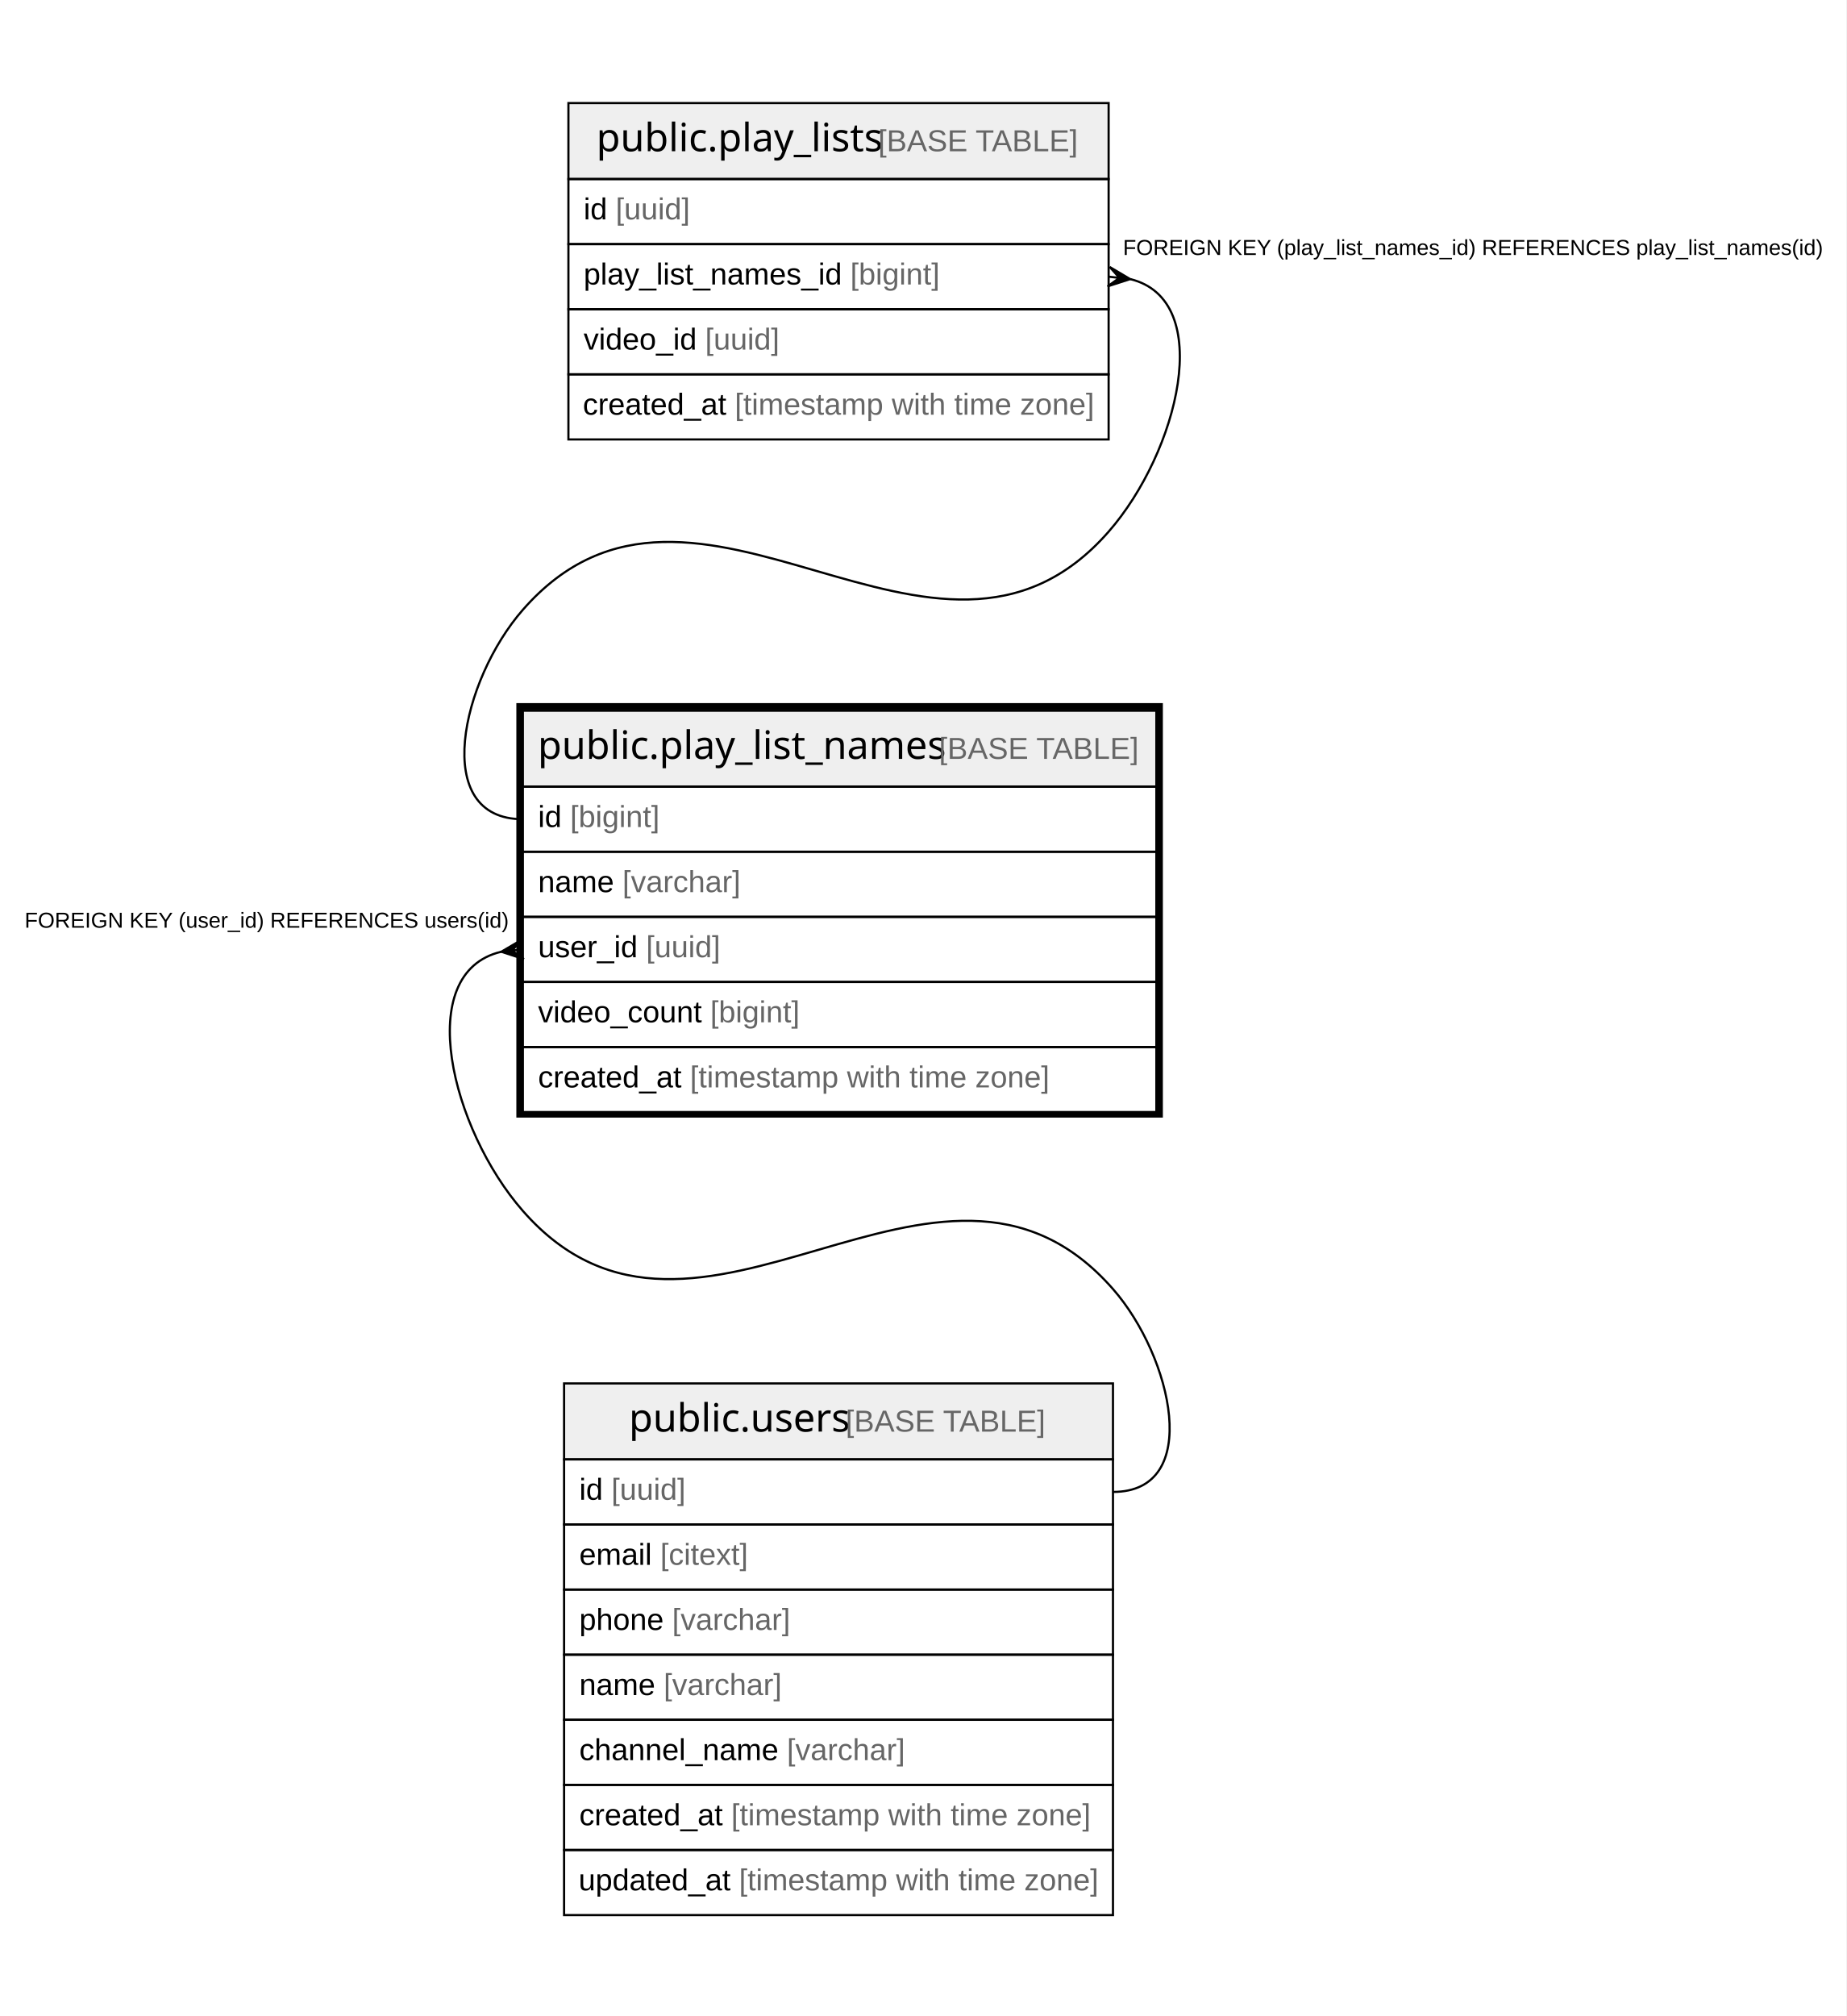
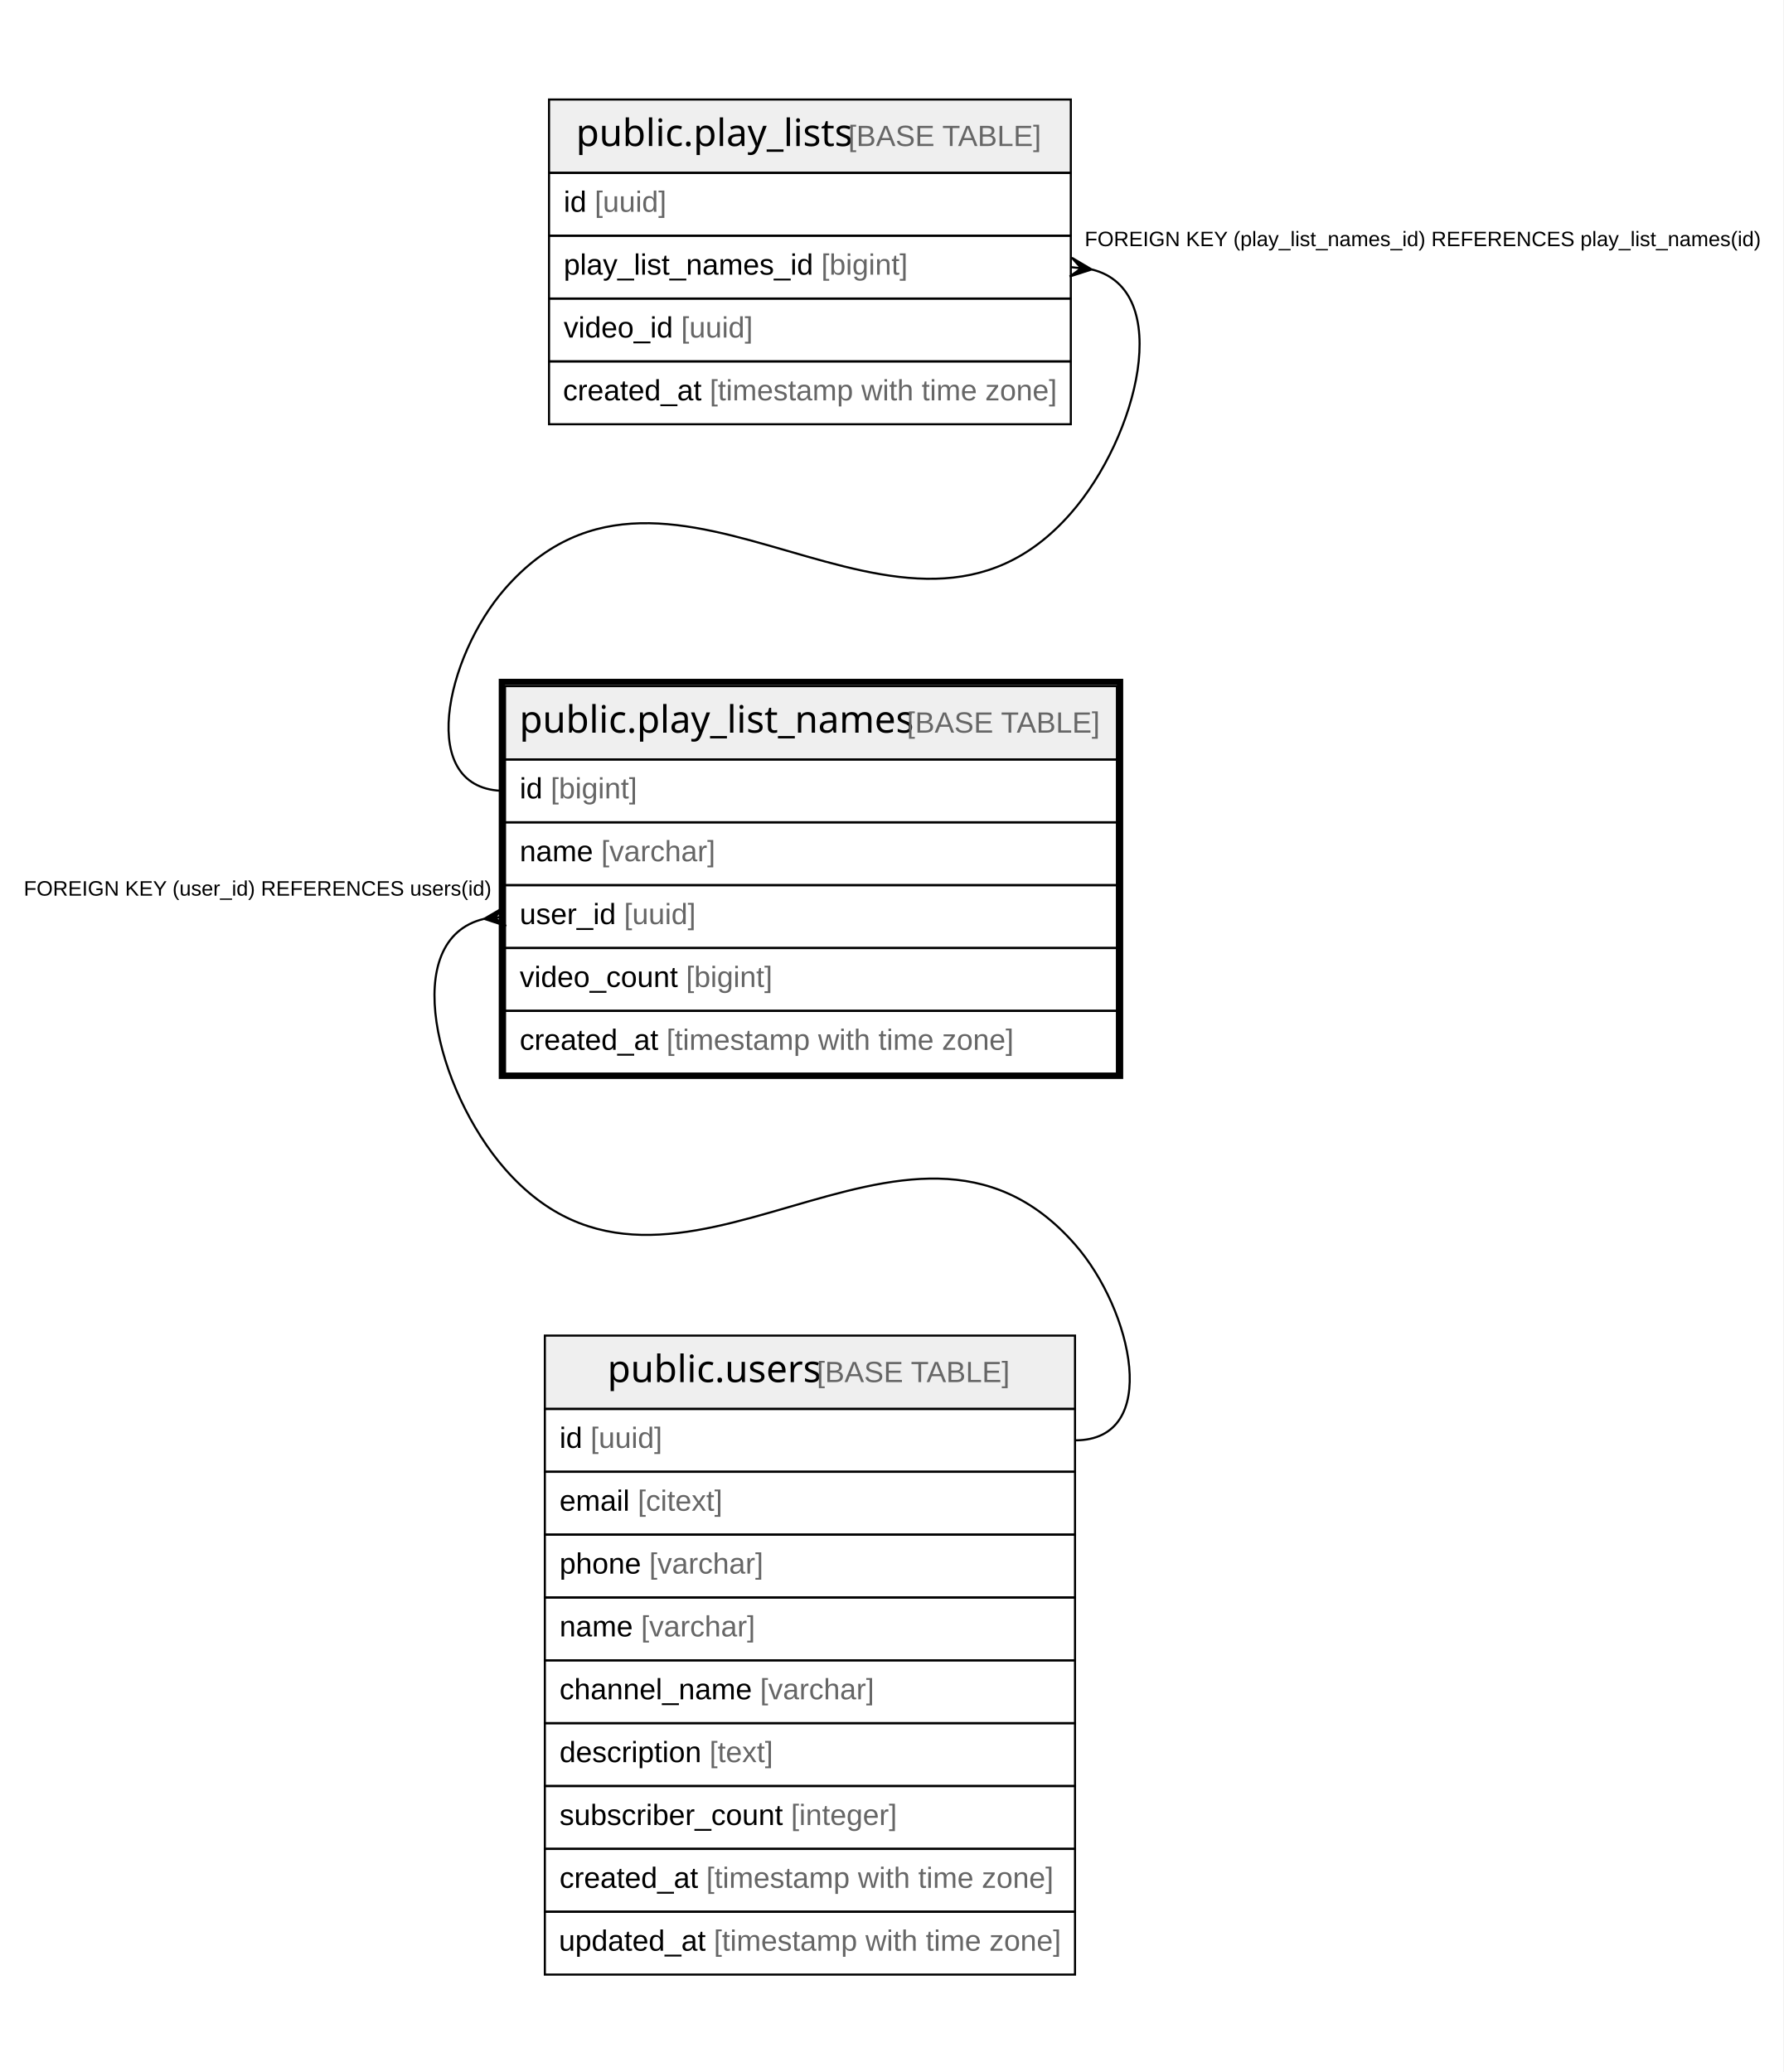
- <svg xmlns="http://www.w3.org/2000/svg" width="851pt" height="929pt" viewBox="0.00 0.00 851.00 929.00">
-   <g id="graph0" class="graph" transform="scale(1 1) rotate(0) translate(4 925)">
-     <polygon fill="#ffffff" stroke="transparent" points="-4,4 -4,-925 847,-925 847,4 -4,4" />
+ <svg xmlns="http://www.w3.org/2000/svg" width="851pt" height="989pt" viewBox="0.00 0.00 851.00 989.00">
+   <g id="graph0" class="graph" transform="scale(1 1) rotate(0) translate(4 985)">
+     <polygon fill="#ffffff" stroke="transparent" points="-4,4 -4,-985 847,-985 847,4 -4,4" />
    <g id="node1" class="node">
-       <polygon fill="#efefef" stroke="transparent" points="237,-562.5 237,-597.5 529,-597.5 529,-562.5 237,-562.5" />
-       <polygon fill="none" stroke="#000000" points="237,-562.5 237,-597.5 529,-597.5 529,-562.5 237,-562.5" />
-       <text text-anchor="start" x="243.858" y="-575.3" font-family="Arial Bold" font-size="18.00" fill="#000000">public.play_list_names</text>
-       <text text-anchor="start" x="424.888" y="-575.3" font-family="Arial" font-size="14.00" fill="#000000"> </text>
-       <text text-anchor="start" x="428.779" y="-575.3" font-family="Arial" font-size="14.00" fill="#666666">[BASE TABLE]</text>
+       <polygon fill="#efefef" stroke="transparent" points="237,-622.5 237,-657.5 529,-657.5 529,-622.5 237,-622.5" />
+       <polygon fill="none" stroke="#000000" points="237,-622.5 237,-657.5 529,-657.5 529,-622.5 237,-622.5" />
+       <text text-anchor="start" x="243.858" y="-635.3" font-family="Arial Bold" font-size="18.00" fill="#000000">public.play_list_names</text>
+       <text text-anchor="start" x="424.888" y="-635.3" font-family="Arial" font-size="14.00" fill="#000000"> </text>
+       <text text-anchor="start" x="428.779" y="-635.3" font-family="Arial" font-size="14.00" fill="#666666">[BASE TABLE]</text>
+       <polygon fill="none" stroke="#000000" points="237,-592.5 237,-622.5 529,-622.5 529,-592.5 237,-592.5" />
+       <text text-anchor="start" x="244" y="-603.9" font-family="Arial" font-size="14.00" fill="#000000">id </text>
+       <text text-anchor="start" x="258.78" y="-603.9" font-family="Arial" font-size="14.00" fill="#666666">[bigint]</text>
+       <polygon fill="none" stroke="#000000" points="237,-562.5 237,-592.5 529,-592.5 529,-562.5 237,-562.5" />
+       <text text-anchor="start" x="244" y="-573.9" font-family="Arial" font-size="14.00" fill="#000000">name </text>
+       <text text-anchor="start" x="282.899" y="-573.9" font-family="Arial" font-size="14.00" fill="#666666">[varchar]</text>
      <polygon fill="none" stroke="#000000" points="237,-532.5 237,-562.5 529,-562.5 529,-532.5 237,-532.5" />
-       <text text-anchor="start" x="244" y="-543.9" font-family="Arial" font-size="14.00" fill="#000000">id </text>
-       <text text-anchor="start" x="258.78" y="-543.9" font-family="Arial" font-size="14.00" fill="#666666">[bigint]</text>
+       <text text-anchor="start" x="244" y="-543.9" font-family="Arial" font-size="14.00" fill="#000000">user_id </text>
+       <text text-anchor="start" x="293.788" y="-543.9" font-family="Arial" font-size="14.00" fill="#666666">[uuid]</text>
      <polygon fill="none" stroke="#000000" points="237,-502.5 237,-532.5 529,-532.5 529,-502.5 237,-502.5" />
-       <text text-anchor="start" x="244" y="-513.9" font-family="Arial" font-size="14.00" fill="#000000">name </text>
-       <text text-anchor="start" x="282.899" y="-513.9" font-family="Arial" font-size="14.00" fill="#666666">[varchar]</text>
+       <text text-anchor="start" x="244" y="-513.9" font-family="Arial" font-size="14.00" fill="#000000">video_count </text>
+       <text text-anchor="start" x="323.366" y="-513.9" font-family="Arial" font-size="14.00" fill="#666666">[bigint]</text>
      <polygon fill="none" stroke="#000000" points="237,-472.5 237,-502.5 529,-502.5 529,-472.5 237,-472.5" />
-       <text text-anchor="start" x="244" y="-483.9" font-family="Arial" font-size="14.00" fill="#000000">user_id </text>
-       <text text-anchor="start" x="293.788" y="-483.9" font-family="Arial" font-size="14.00" fill="#666666">[uuid]</text>
-       <polygon fill="none" stroke="#000000" points="237,-442.5 237,-472.5 529,-472.5 529,-442.5 237,-442.5" />
-       <text text-anchor="start" x="244" y="-453.9" font-family="Arial" font-size="14.00" fill="#000000">video_count </text>
-       <text text-anchor="start" x="323.366" y="-453.9" font-family="Arial" font-size="14.00" fill="#666666">[bigint]</text>
-       <polygon fill="none" stroke="#000000" points="237,-412.5 237,-442.5 529,-442.5 529,-412.5 237,-412.5" />
-       <text text-anchor="start" x="244" y="-423.9" font-family="Arial" font-size="14.00" fill="#000000">created_at </text>
-       <text text-anchor="start" x="314.028" y="-423.9" font-family="Arial" font-size="14.00" fill="#666666">[timestamp with time zone]</text>
-       <polygon fill="none" stroke="#000000" stroke-width="3" points="235.5,-411.5 235.5,-599.5 530.5,-599.5 530.5,-411.5 235.5,-411.5" />
+       <text text-anchor="start" x="244" y="-483.9" font-family="Arial" font-size="14.00" fill="#000000">created_at </text>
+       <text text-anchor="start" x="314.028" y="-483.9" font-family="Arial" font-size="14.00" fill="#666666">[timestamp with time zone]</text>
+       <polygon fill="none" stroke="#000000" stroke-width="3" points="235.5,-471.5 235.5,-659.5 530.5,-659.5 530.5,-471.5 235.5,-471.5" />
    </g>
    <g id="node3" class="node">
-       <polygon fill="#efefef" stroke="transparent" points="256,-252.5 256,-287.5 509,-287.5 509,-252.5 256,-252.5" />
-       <polygon fill="none" stroke="#000000" points="256,-252.5 256,-287.5 509,-287.5 509,-252.5 256,-252.5" />
-       <text text-anchor="start" x="285.866" y="-265.3" font-family="Arial Bold" font-size="18.00" fill="#000000">public.users</text>
-       <text text-anchor="start" x="381.88" y="-265.3" font-family="Arial" font-size="14.00" fill="#000000"> </text>
-       <text text-anchor="start" x="385.771" y="-265.3" font-family="Arial" font-size="14.00" fill="#666666">[BASE TABLE]</text>
+       <polygon fill="#efefef" stroke="transparent" points="256,-312.5 256,-347.5 509,-347.5 509,-312.5 256,-312.5" />
+       <polygon fill="none" stroke="#000000" points="256,-312.5 256,-347.5 509,-347.5 509,-312.5 256,-312.5" />
+       <text text-anchor="start" x="285.866" y="-325.3" font-family="Arial Bold" font-size="18.00" fill="#000000">public.users</text>
+       <text text-anchor="start" x="381.88" y="-325.3" font-family="Arial" font-size="14.00" fill="#000000"> </text>
+       <text text-anchor="start" x="385.771" y="-325.3" font-family="Arial" font-size="14.00" fill="#666666">[BASE TABLE]</text>
+       <polygon fill="none" stroke="#000000" points="256,-282.5 256,-312.5 509,-312.5 509,-282.5 256,-282.5" />
+       <text text-anchor="start" x="263" y="-293.9" font-family="Arial" font-size="14.00" fill="#000000">id </text>
+       <text text-anchor="start" x="277.78" y="-293.9" font-family="Arial" font-size="14.00" fill="#666666">[uuid]</text>
+       <polygon fill="none" stroke="#000000" points="256,-252.5 256,-282.5 509,-282.5 509,-252.5 256,-252.5" />
+       <text text-anchor="start" x="263" y="-263.9" font-family="Arial" font-size="14.00" fill="#000000">email </text>
+       <text text-anchor="start" x="300.33" y="-263.9" font-family="Arial" font-size="14.00" fill="#666666">[citext]</text>
      <polygon fill="none" stroke="#000000" points="256,-222.5 256,-252.5 509,-252.5 509,-222.5 256,-222.5" />
-       <text text-anchor="start" x="263" y="-233.9" font-family="Arial" font-size="14.00" fill="#000000">id </text>
-       <text text-anchor="start" x="277.78" y="-233.9" font-family="Arial" font-size="14.00" fill="#666666">[uuid]</text>
+       <text text-anchor="start" x="263" y="-233.9" font-family="Arial" font-size="14.00" fill="#000000">phone </text>
+       <text text-anchor="start" x="305.804" y="-233.9" font-family="Arial" font-size="14.00" fill="#666666">[varchar]</text>
      <polygon fill="none" stroke="#000000" points="256,-192.5 256,-222.5 509,-222.5 509,-192.5 256,-192.5" />
-       <text text-anchor="start" x="263" y="-203.9" font-family="Arial" font-size="14.00" fill="#000000">email </text>
-       <text text-anchor="start" x="300.33" y="-203.9" font-family="Arial" font-size="14.00" fill="#666666">[citext]</text>
+       <text text-anchor="start" x="263" y="-203.9" font-family="Arial" font-size="14.00" fill="#000000">name </text>
+       <text text-anchor="start" x="301.899" y="-203.9" font-family="Arial" font-size="14.00" fill="#666666">[varchar]</text>
      <polygon fill="none" stroke="#000000" points="256,-162.5 256,-192.5 509,-192.5 509,-162.5 256,-162.5" />
-       <text text-anchor="start" x="263" y="-173.9" font-family="Arial" font-size="14.00" fill="#000000">phone </text>
-       <text text-anchor="start" x="305.804" y="-173.9" font-family="Arial" font-size="14.00" fill="#666666">[varchar]</text>
+       <text text-anchor="start" x="263" y="-173.9" font-family="Arial" font-size="14.00" fill="#000000">channel_name </text>
+       <text text-anchor="start" x="358.701" y="-173.9" font-family="Arial" font-size="14.00" fill="#666666">[varchar]</text>
      <polygon fill="none" stroke="#000000" points="256,-132.5 256,-162.5 509,-162.5 509,-132.5 256,-132.5" />
-       <text text-anchor="start" x="263" y="-143.9" font-family="Arial" font-size="14.00" fill="#000000">name </text>
-       <text text-anchor="start" x="301.899" y="-143.9" font-family="Arial" font-size="14.00" fill="#666666">[varchar]</text>
+       <text text-anchor="start" x="263" y="-143.9" font-family="Arial" font-size="14.00" fill="#000000">description </text>
+       <text text-anchor="start" x="334.568" y="-143.9" font-family="Arial" font-size="14.00" fill="#666666">[text]</text>
      <polygon fill="none" stroke="#000000" points="256,-102.5 256,-132.5 509,-132.5 509,-102.5 256,-102.5" />
-       <text text-anchor="start" x="263" y="-113.9" font-family="Arial" font-size="14.00" fill="#000000">channel_name </text>
-       <text text-anchor="start" x="358.701" y="-113.9" font-family="Arial" font-size="14.00" fill="#666666">[varchar]</text>
+       <text text-anchor="start" x="263" y="-113.9" font-family="Arial" font-size="14.00" fill="#000000">subscriber_count </text>
+       <text text-anchor="start" x="373.47" y="-113.9" font-family="Arial" font-size="14.00" fill="#666666">[integer]</text>
      <polygon fill="none" stroke="#000000" points="256,-72.5 256,-102.5 509,-102.5 509,-72.5 256,-72.5" />
      <text text-anchor="start" x="263" y="-83.9" font-family="Arial" font-size="14.00" fill="#000000">created_at </text>
      <text text-anchor="start" x="333.028" y="-83.9" font-family="Arial" font-size="14.00" fill="#666666">[timestamp with time zone]</text>
      <polygon fill="none" stroke="#000000" points="256,-42.5 256,-72.5 509,-72.5 509,-42.5 256,-42.5" />
      <text text-anchor="start" x="262.692" y="-53.9" font-family="Arial" font-size="14.00" fill="#000000">updated_at </text>
      <text text-anchor="start" x="336.624" y="-53.9" font-family="Arial" font-size="14.00" fill="#666666">[timestamp with time zone]</text>
    </g>
    <g id="edge2" class="edge">
-       <path fill="none" stroke="#000000" d="M227.006,-486.414C186.02,-476.719 204.115,-404.524 237,-367 317.371,-275.291 428.629,-422.709 509,-331 536.389,-299.747 550.556,-237.5 509,-237.5" />
-       <polygon fill="#000000" stroke="#000000" points="227.059,-486.419 236.514,-491.974 232.029,-486.96 237,-487.5 237,-487.5 237,-487.5 232.029,-486.96 237.486,-483.026 227.059,-486.419 227.059,-486.419" />
-       <text text-anchor="start" x="7.335" y="-497.5" font-family="Arial" font-size="10.00" fill="#000000">FOREIGN KEY (user_id) REFERENCES users(id)</text>
+       <path fill="none" stroke="#000000" d="M227.006,-546.414C186.02,-536.719 204.115,-464.524 237,-427 317.371,-335.291 428.629,-482.709 509,-391 536.389,-359.747 550.556,-297.5 509,-297.5" />
+       <polygon fill="#000000" stroke="#000000" points="227.059,-546.419 236.514,-551.974 232.029,-546.96 237,-547.5 237,-547.5 237,-547.5 232.029,-546.96 237.486,-543.026 227.059,-546.419 227.059,-546.419" />
+       <text text-anchor="start" x="7.335" y="-557.5" font-family="Arial" font-size="10.00" fill="#000000">FOREIGN KEY (user_id) REFERENCES users(id)</text>
    </g>
    <g id="node2" class="node">
-       <polygon fill="#efefef" stroke="transparent" points="258,-842.5 258,-877.5 507,-877.5 507,-842.5 258,-842.5" />
-       <polygon fill="none" stroke="#000000" points="258,-842.5 258,-877.5 507,-877.5 507,-842.5 258,-842.5" />
-       <text text-anchor="start" x="270.867" y="-855.3" font-family="Arial Bold" font-size="18.00" fill="#000000">public.play_lists</text>
-       <text text-anchor="start" x="396.879" y="-855.3" font-family="Arial" font-size="14.00" fill="#000000"> </text>
-       <text text-anchor="start" x="400.77" y="-855.3" font-family="Arial" font-size="14.00" fill="#666666">[BASE TABLE]</text>
+       <polygon fill="#efefef" stroke="transparent" points="258,-902.5 258,-937.5 507,-937.5 507,-902.5 258,-902.5" />
+       <polygon fill="none" stroke="#000000" points="258,-902.5 258,-937.5 507,-937.5 507,-902.5 258,-902.5" />
+       <text text-anchor="start" x="270.867" y="-915.3" font-family="Arial Bold" font-size="18.00" fill="#000000">public.play_lists</text>
+       <text text-anchor="start" x="396.879" y="-915.3" font-family="Arial" font-size="14.00" fill="#000000"> </text>
+       <text text-anchor="start" x="400.77" y="-915.3" font-family="Arial" font-size="14.00" fill="#666666">[BASE TABLE]</text>
+       <polygon fill="none" stroke="#000000" points="258,-872.5 258,-902.5 507,-902.5 507,-872.5 258,-872.5" />
+       <text text-anchor="start" x="265" y="-883.9" font-family="Arial" font-size="14.00" fill="#000000">id </text>
+       <text text-anchor="start" x="279.78" y="-883.9" font-family="Arial" font-size="14.00" fill="#666666">[uuid]</text>
+       <polygon fill="none" stroke="#000000" points="258,-842.5 258,-872.5 507,-872.5 507,-842.5 258,-842.5" />
+       <text text-anchor="start" x="265" y="-853.9" font-family="Arial" font-size="14.00" fill="#000000">play_list_names_id </text>
+       <text text-anchor="start" x="387.912" y="-853.9" font-family="Arial" font-size="14.00" fill="#666666">[bigint]</text>
      <polygon fill="none" stroke="#000000" points="258,-812.5 258,-842.5 507,-842.5 507,-812.5 258,-812.5" />
-       <text text-anchor="start" x="265" y="-823.9" font-family="Arial" font-size="14.00" fill="#000000">id </text>
-       <text text-anchor="start" x="279.78" y="-823.9" font-family="Arial" font-size="14.00" fill="#666666">[uuid]</text>
+       <text text-anchor="start" x="265" y="-823.9" font-family="Arial" font-size="14.00" fill="#000000">video_id </text>
+       <text text-anchor="start" x="321.017" y="-823.9" font-family="Arial" font-size="14.00" fill="#666666">[uuid]</text>
      <polygon fill="none" stroke="#000000" points="258,-782.5 258,-812.5 507,-812.5 507,-782.5 258,-782.5" />
-       <text text-anchor="start" x="265" y="-793.9" font-family="Arial" font-size="14.00" fill="#000000">play_list_names_id </text>
-       <text text-anchor="start" x="387.912" y="-793.9" font-family="Arial" font-size="14.00" fill="#666666">[bigint]</text>
-       <polygon fill="none" stroke="#000000" points="258,-752.5 258,-782.5 507,-782.5 507,-752.5 258,-752.5" />
-       <text text-anchor="start" x="265" y="-763.9" font-family="Arial" font-size="14.00" fill="#000000">video_id </text>
-       <text text-anchor="start" x="321.017" y="-763.9" font-family="Arial" font-size="14.00" fill="#666666">[uuid]</text>
-       <polygon fill="none" stroke="#000000" points="258,-722.5 258,-752.5 507,-752.5 507,-722.5 258,-722.5" />
-       <text text-anchor="start" x="264.644" y="-733.9" font-family="Arial" font-size="14.00" fill="#000000">created_at </text>
-       <text text-anchor="start" x="334.672" y="-733.9" font-family="Arial" font-size="14.00" fill="#666666">[timestamp with time zone]</text>
+       <text text-anchor="start" x="264.644" y="-793.9" font-family="Arial" font-size="14.00" fill="#000000">created_at </text>
+       <text text-anchor="start" x="334.672" y="-793.9" font-family="Arial" font-size="14.00" fill="#666666">[timestamp with time zone]</text>
    </g>
    <g id="edge1" class="edge">
-       <path fill="none" stroke="#000000" d="M516.995,-796.381C556.634,-786.694 538.981,-716.529 507,-680 427.253,-588.915 316.747,-735.085 237,-644 208.748,-611.731 194.111,-547.5 237,-547.5" />
-       <polygon fill="#000000" stroke="#000000" points="516.938,-796.387 506.499,-793.028 511.969,-796.944 507,-797.5 507,-797.5 507,-797.5 511.969,-796.944 507.501,-801.972 516.938,-796.387 516.938,-796.387" />
-       <text text-anchor="start" x="513.604" y="-807.5" font-family="Arial" font-size="10.00" fill="#000000">FOREIGN KEY (play_list_names_id) REFERENCES play_list_names(id)</text>
+       <path fill="none" stroke="#000000" d="M516.995,-856.381C556.634,-846.694 538.981,-776.529 507,-740 427.253,-648.915 316.747,-795.085 237,-704 208.748,-671.731 194.111,-607.5 237,-607.5" />
+       <polygon fill="#000000" stroke="#000000" points="516.938,-856.387 506.499,-853.028 511.969,-856.944 507,-857.5 507,-857.5 507,-857.5 511.969,-856.944 507.501,-861.972 516.938,-856.387 516.938,-856.387" />
+       <text text-anchor="start" x="513.604" y="-867.5" font-family="Arial" font-size="10.00" fill="#000000">FOREIGN KEY (play_list_names_id) REFERENCES play_list_names(id)</text>
    </g>
  </g>
</svg>
